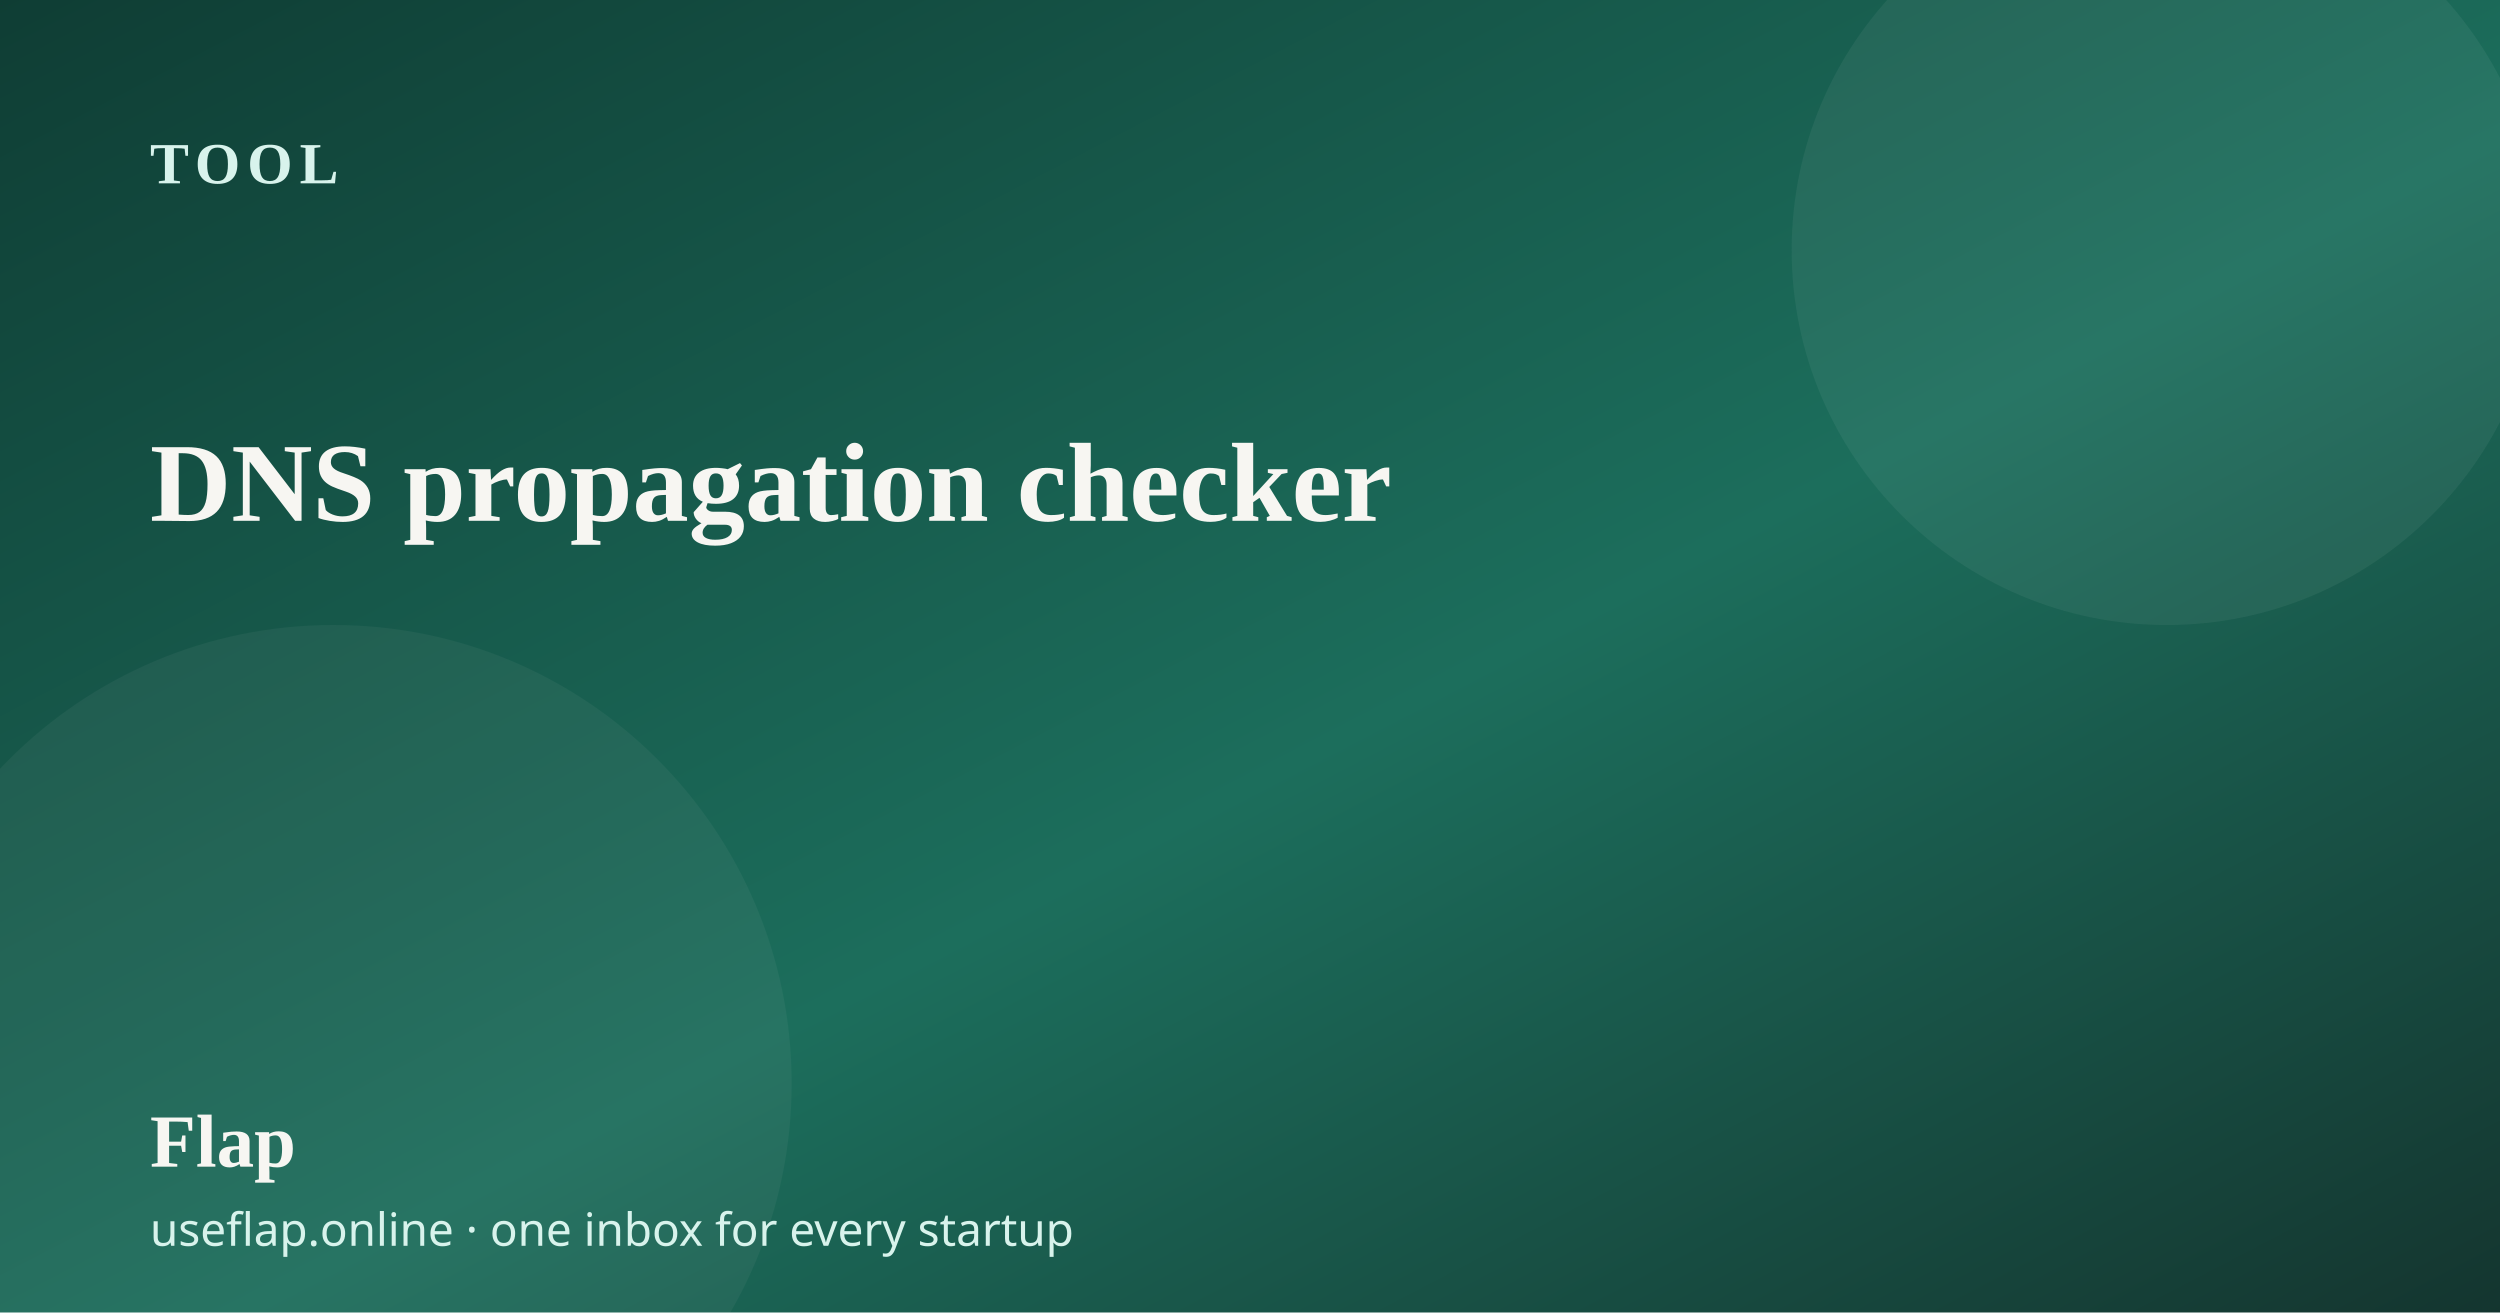
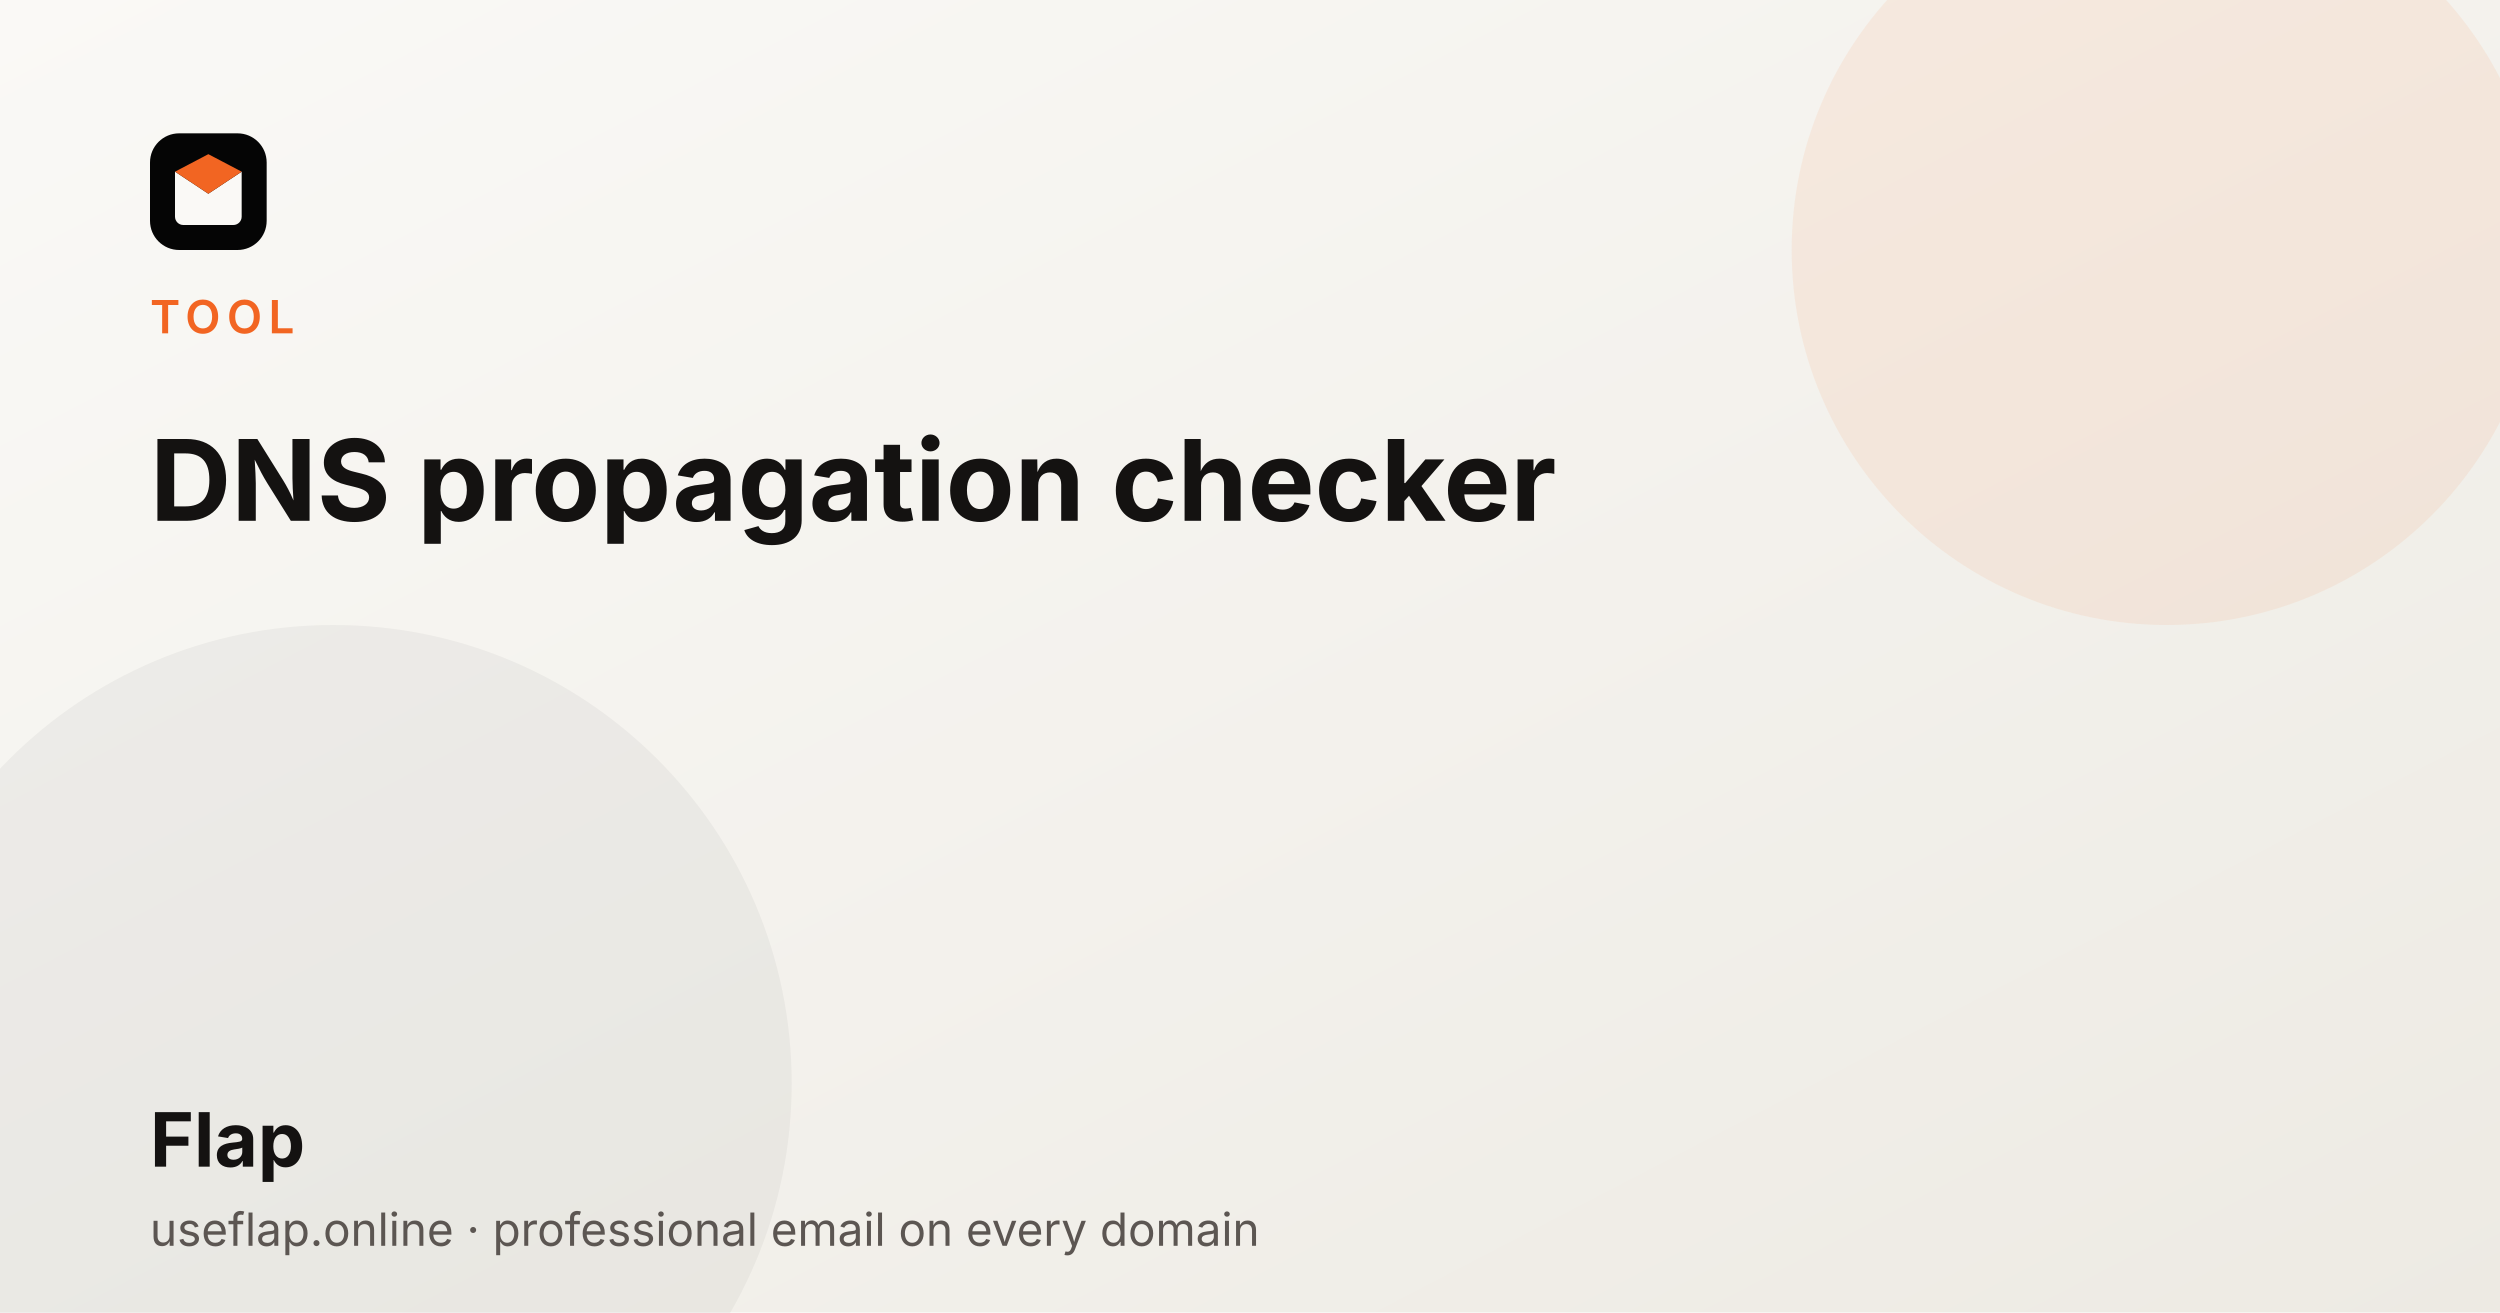
<svg xmlns="http://www.w3.org/2000/svg" width="1200" height="630" viewBox="0 0 1200 630" role="img" aria-label="DNS propagation checker">
  <defs>
    <linearGradient id="bg" x1="0" y1="0" x2="1" y2="1">
-       <stop offset="0%" stop-color="#0f3d34" />
-       <stop offset="55%" stop-color="#1c6e5c" />
-       <stop offset="100%" stop-color="#14352f" />
+       <stop offset="0%" stop-color="#FAF9F6" />
+       <stop offset="55%" stop-color="#F3F1EC" />
+       <stop offset="100%" stop-color="#EDEAE3" />
    </linearGradient>
  </defs>
  <rect width="1200" height="630" fill="url(#bg)" />
-   <circle cx="1040" cy="120" r="180" fill="#f0efeb" fill-opacity="0.06" />
-   <circle cx="160" cy="520" r="220" fill="#f0efeb" fill-opacity="0.05" />
-   <text x="72" y="88" fill="#d8f3ec" font-family="Georgia, 'Times New Roman', serif" font-size="28" font-weight="600" letter-spacing="0.12em">TOOL</text>
-   <text x="72" y="250" fill="#f7f6f2" font-family="Georgia, 'Times New Roman', serif" font-size="54" font-weight="700">
+   <circle cx="1040" cy="120" r="180" fill="#F26522" fill-opacity="0.08" />
+   <circle cx="160" cy="520" r="220" fill="#141211" fill-opacity="0.04" />
+   <rect x="72" y="64" width="56" height="56" rx="14" fill="#050505" />
+   <path d="M84 82.4L100 93l16-10.6V104a4 4 0 0 1-4 4H88a4 4 0 0 1-4-4V82.4z" fill="#FAF9F6" />
+   <path d="M84 82.4L100 93l16-10.6L100 74 84 82.4z" fill="#F26522" />
+   <text x="72" y="160" fill="#F26522" font-family="Inter, ui-sans-serif, system-ui, sans-serif" font-size="22" font-weight="600" letter-spacing="0.14em">TOOL</text>
+   <text x="72" y="250" fill="#141211" font-family="Inter, ui-sans-serif, system-ui, sans-serif" font-size="54" font-weight="700">
    <tspan x="72" dy="0">DNS propagation checker</tspan>
  </text>
-   <text x="72" y="560" fill="#f7f6f2" font-family="Georgia, 'Times New Roman', serif" font-size="36" font-weight="700">Flap</text>
-   <text x="72" y="598" fill="#d8f3ec" font-family="ui-sans-serif, system-ui, sans-serif" font-size="22">useflap.online · one inbox for every startup</text>
+   <text x="72" y="560" fill="#141211" font-family="Inter, ui-sans-serif, system-ui, sans-serif" font-size="36" font-weight="700">Flap</text>
+   <text x="72" y="598" fill="#5c5652" font-family="Inter, ui-sans-serif, system-ui, sans-serif" font-size="22">useflap.online · professional email on every domain</text>
</svg>
